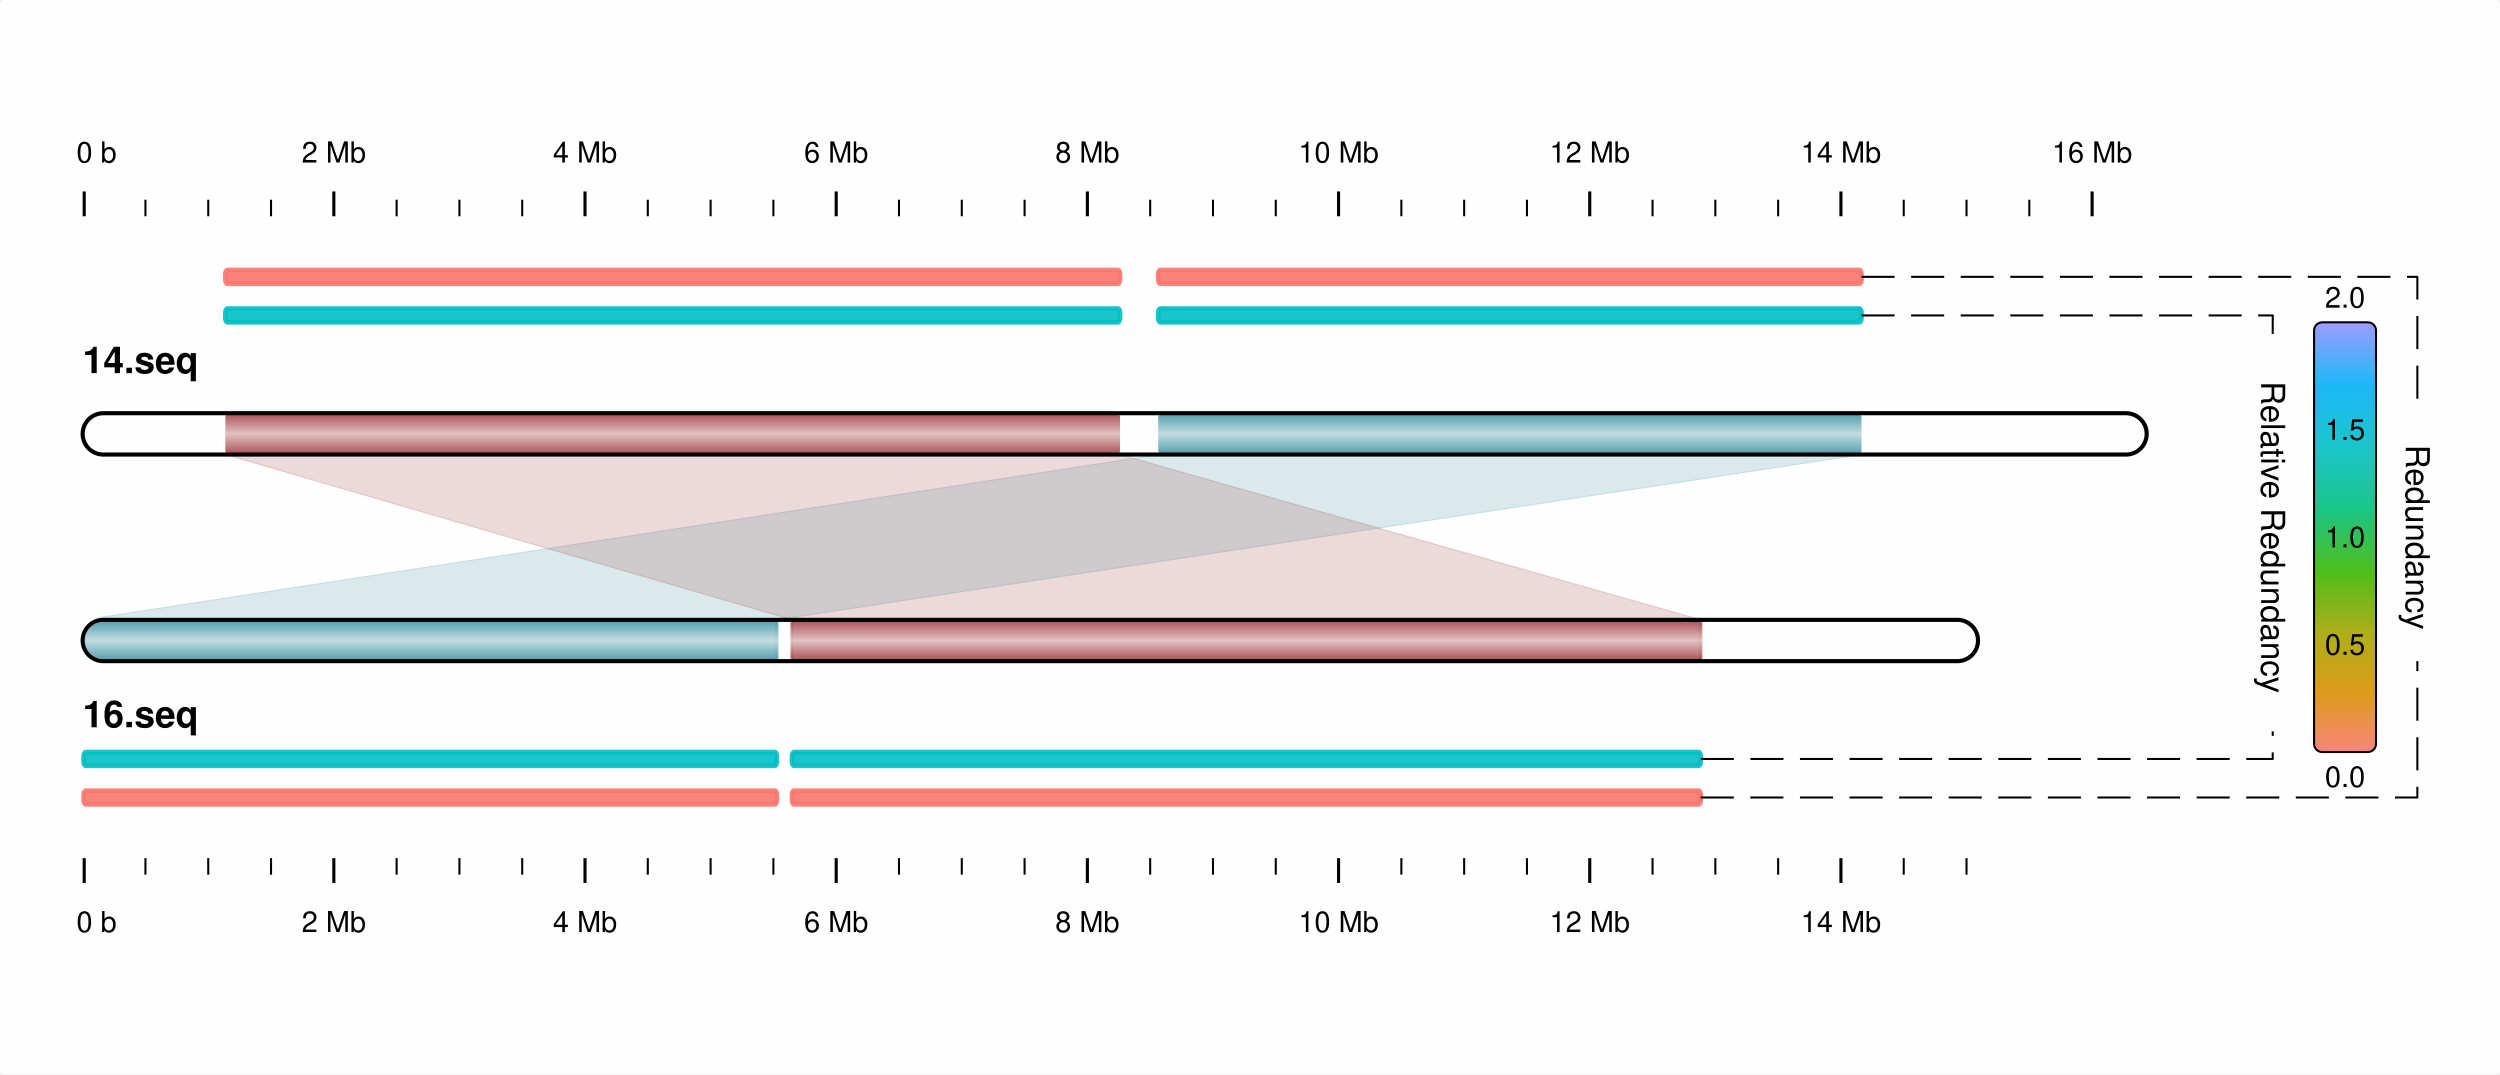
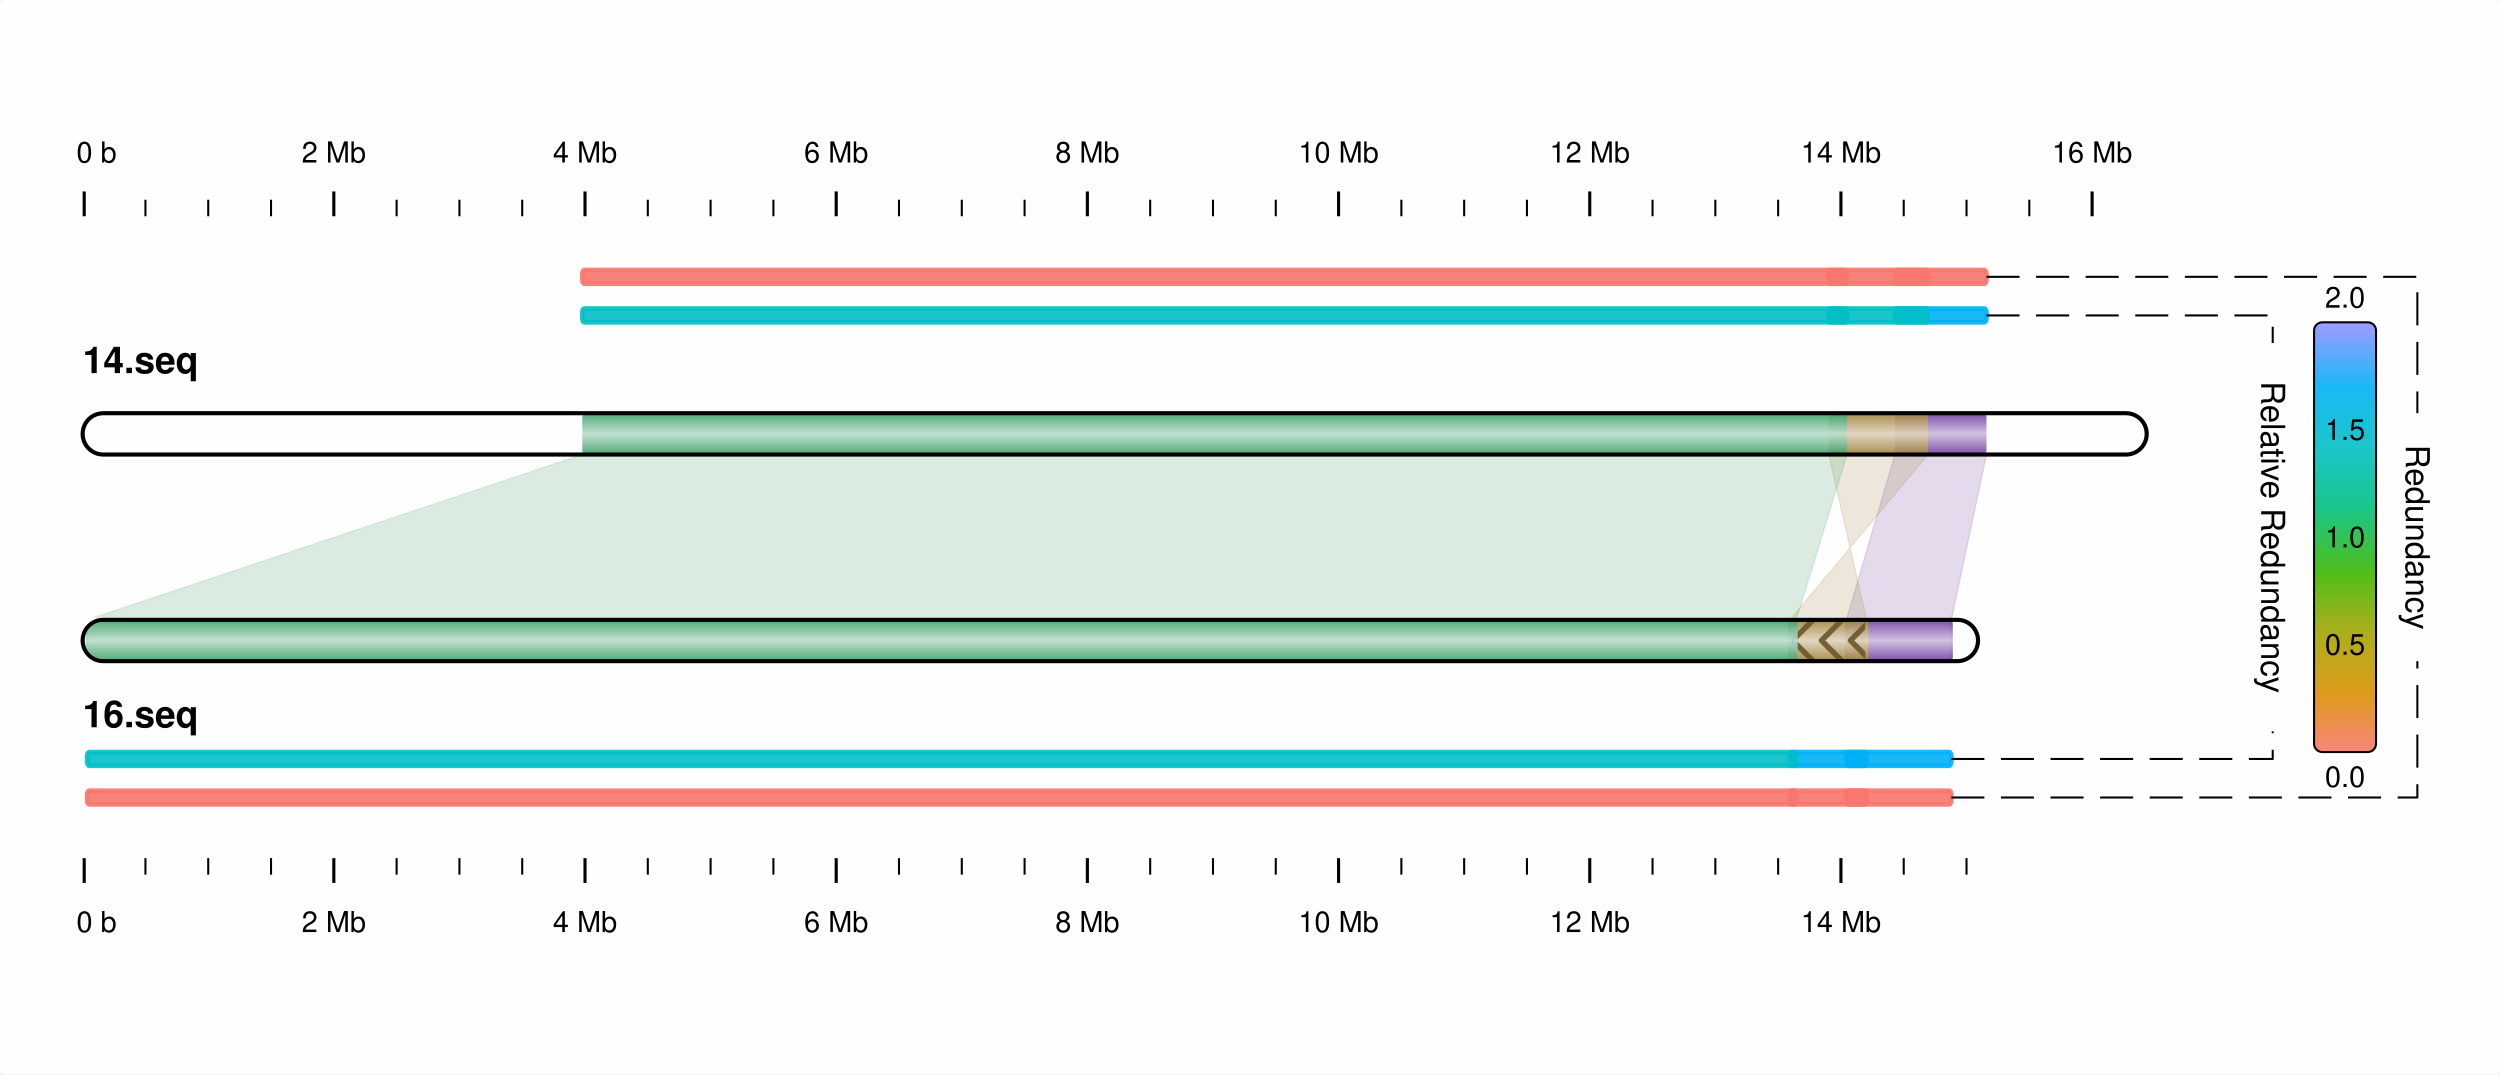
<svg xmlns="http://www.w3.org/2000/svg" viewBox="0 0 605 260">
  <rect x="0" y="0" width="605" height="260" rx="1" ry="1" fill="white" fill-opacity="0.9" stroke="white" stroke-width="0" stroke-opacity="1" />
  <text id="18.50000039.333328" x="18.5" y="39.333" dominant-baseline="" baseline-shift="" alignment-baseline="" font-size="7px" font-family="Helvetica,Arial" font-variant="normal" text-anchor="start" text-align="start" line-height="125%%">
0 b</text>
  <line id="20.37500046.33332820.37500052.333328" x1="20.375" y1="46.333" x2="20.375" y2="52.333" stroke-width="0.75" stroke="black" />
  <line id="35.19664448.33332835.19664452.333328" x1="35.197" y1="48.333" x2="35.197" y2="52.333" stroke-width="0.5" stroke="black" />
  <line id="50.39328848.33332850.39328852.333328" x1="50.393" y1="48.333" x2="50.393" y2="52.333" stroke-width="0.5" stroke="black" />
  <line id="65.58993548.33332865.58993552.333328" x1="65.59" y1="48.333" x2="65.59" y2="52.333" stroke-width="0.5" stroke="black" />
  <line id="80.78657546.33332880.78657552.333328" x1="80.787" y1="46.333" x2="80.787" y2="52.333" stroke-width="0.75" stroke="black" />
  <text id="80.78657539.333328" x="80.787" y="39.333" dominant-baseline="" baseline-shift="" alignment-baseline="" font-size="7px" font-weight="normal" font-family="Helvetica,Arial" font-variant="normal" text-anchor="middle" text-align="start" line-height="125%%">
2 Mb</text>
  <line id="95.98322348.33332895.98322352.333328" x1="95.983" y1="48.333" x2="95.983" y2="52.333" stroke-width="0.5" stroke="black" />
  <line id="111.17987148.333328111.17987152.333328" x1="111.18" y1="48.333" x2="111.18" y2="52.333" stroke-width="0.5" stroke="black" />
  <line id="126.37651148.333328126.37651152.333328" x1="126.377" y1="48.333" x2="126.377" y2="52.333" stroke-width="0.5" stroke="black" />
  <line id="141.57315146.333328141.57315152.333328" x1="141.573" y1="46.333" x2="141.573" y2="52.333" stroke-width="0.75" stroke="black" />
  <text id="141.57315139.333328" x="141.573" y="39.333" dominant-baseline="" baseline-shift="" alignment-baseline="" font-size="7px" font-weight="normal" font-family="Helvetica,Arial" font-variant="normal" text-anchor="middle" text-align="start" line-height="125%%">
4 Mb</text>
  <line id="156.76980648.333328156.76980652.333328" x1="156.77" y1="48.333" x2="156.77" y2="52.333" stroke-width="0.5" stroke="black" />
  <line id="171.96644648.333328171.96644652.333328" x1="171.966" y1="48.333" x2="171.966" y2="52.333" stroke-width="0.5" stroke="black" />
  <line id="187.16308648.333328187.16308652.333328" x1="187.163" y1="48.333" x2="187.163" y2="52.333" stroke-width="0.5" stroke="black" />
  <line id="202.35974146.333328202.35974152.333328" x1="202.36" y1="46.333" x2="202.36" y2="52.333" stroke-width="0.75" stroke="black" />
  <text id="202.35974139.333328" x="202.36" y="39.333" dominant-baseline="" baseline-shift="" alignment-baseline="" font-size="7px" font-weight="normal" font-family="Helvetica,Arial" font-variant="normal" text-anchor="middle" text-align="start" line-height="125%%">
6 Mb</text>
  <line id="217.55638148.333328217.55638152.333328" x1="217.556" y1="48.333" x2="217.556" y2="52.333" stroke-width="0.5" stroke="black" />
  <line id="232.75302148.333328232.75302152.333328" x1="232.753" y1="48.333" x2="232.753" y2="52.333" stroke-width="0.5" stroke="black" />
  <line id="247.94966148.333328247.94966152.333328" x1="247.95" y1="48.333" x2="247.95" y2="52.333" stroke-width="0.5" stroke="black" />
  <line id="263.14630146.333328263.14630152.333328" x1="263.146" y1="46.333" x2="263.146" y2="52.333" stroke-width="0.75" stroke="black" />
  <text id="263.14630139.333328" x="263.146" y="39.333" dominant-baseline="" baseline-shift="" alignment-baseline="" font-size="7px" font-weight="normal" font-family="Helvetica,Arial" font-variant="normal" text-anchor="middle" text-align="start" line-height="125%%">
8 Mb</text>
  <line id="278.34295748.333328278.34295752.333328" x1="278.343" y1="48.333" x2="278.343" y2="52.333" stroke-width="0.5" stroke="black" />
  <line id="293.53961248.333328293.53961252.333328" x1="293.54" y1="48.333" x2="293.54" y2="52.333" stroke-width="0.5" stroke="black" />
  <line id="308.73623748.333328308.73623752.333328" x1="308.736" y1="48.333" x2="308.736" y2="52.333" stroke-width="0.5" stroke="black" />
  <line id="323.93289246.333328323.93289252.333328" x1="323.933" y1="46.333" x2="323.933" y2="52.333" stroke-width="0.75" stroke="black" />
  <text id="323.93289239.333328" x="323.933" y="39.333" dominant-baseline="" baseline-shift="" alignment-baseline="" font-size="7px" font-weight="normal" font-family="Helvetica,Arial" font-variant="normal" text-anchor="middle" text-align="start" line-height="125%%">
10 Mb</text>
  <line id="339.12954748.333328339.12954752.333328" x1="339.13" y1="48.333" x2="339.13" y2="52.333" stroke-width="0.5" stroke="black" />
  <line id="354.32617248.333328354.32617252.333328" x1="354.326" y1="48.333" x2="354.326" y2="52.333" stroke-width="0.5" stroke="black" />
  <line id="369.52282748.333328369.52282752.333328" x1="369.523" y1="48.333" x2="369.523" y2="52.333" stroke-width="0.5" stroke="black" />
  <line id="384.71948246.333328384.71948252.333328" x1="384.719" y1="46.333" x2="384.719" y2="52.333" stroke-width="0.75" stroke="black" />
  <text id="384.71948239.333328" x="384.719" y="39.333" dominant-baseline="" baseline-shift="" alignment-baseline="" font-size="7px" font-weight="normal" font-family="Helvetica,Arial" font-variant="normal" text-anchor="middle" text-align="start" line-height="125%%">
12 Mb</text>
  <line id="399.91610748.333328399.91610752.333328" x1="399.916" y1="48.333" x2="399.916" y2="52.333" stroke-width="0.5" stroke="black" />
  <line id="415.11276248.333328415.11276252.333328" x1="415.113" y1="48.333" x2="415.113" y2="52.333" stroke-width="0.5" stroke="black" />
  <line id="430.30941848.333328430.30941852.333328" x1="430.309" y1="48.333" x2="430.309" y2="52.333" stroke-width="0.5" stroke="black" />
  <line id="445.50604246.333328445.50604252.333328" x1="445.506" y1="46.333" x2="445.506" y2="52.333" stroke-width="0.75" stroke="black" />
  <text id="445.50604239.333328" x="445.506" y="39.333" dominant-baseline="" baseline-shift="" alignment-baseline="" font-size="7px" font-weight="normal" font-family="Helvetica,Arial" font-variant="normal" text-anchor="middle" text-align="start" line-height="125%%">
14 Mb</text>
  <line id="460.70269848.333328460.70269852.333328" x1="460.703" y1="48.333" x2="460.703" y2="52.333" stroke-width="0.5" stroke="black" />
  <line id="475.89932348.333328475.89932352.333328" x1="475.899" y1="48.333" x2="475.899" y2="52.333" stroke-width="0.5" stroke="black" />
  <line id="491.09597848.333328491.09597852.333328" x1="491.096" y1="48.333" x2="491.096" y2="52.333" stroke-width="0.5" stroke="black" />
  <line id="506.29263346.333328506.29263352.333328" x1="506.293" y1="46.333" x2="506.293" y2="52.333" stroke-width="0.75" stroke="black" />
  <text id="506.29263339.333328" x="506.293" y="39.333" dominant-baseline="" baseline-shift="" alignment-baseline="" font-size="7px" font-weight="normal" font-family="Helvetica,Arial" font-variant="normal" text-anchor="middle" text-align="start" line-height="125%%">
16 Mb</text>
  <text id="18.500000225.566666" x="18.5" y="225.567" dominant-baseline="" baseline-shift="" alignment-baseline="" font-size="7px" font-family="Helvetica,Arial" font-variant="normal" text-anchor="start" text-align="start" line-height="125%%">
0 b</text>
  <line id="20.375000213.66667220.375000207.666672" x1="20.375" y1="213.667" x2="20.375" y2="207.667" stroke-width="0.75" stroke="black" />
  <line id="35.196644211.66667235.196644207.666672" x1="35.197" y1="211.667" x2="35.197" y2="207.667" stroke-width="0.5" stroke="black" />
  <line id="50.393288211.66667250.393288207.666672" x1="50.393" y1="211.667" x2="50.393" y2="207.667" stroke-width="0.5" stroke="black" />
  <line id="65.589935211.66667265.589935207.666672" x1="65.59" y1="211.667" x2="65.59" y2="207.667" stroke-width="0.5" stroke="black" />
  <line id="80.786575213.66667280.786575207.666672" x1="80.787" y1="213.667" x2="80.787" y2="207.667" stroke-width="0.75" stroke="black" />
  <text id="80.786575225.566666" x="80.787" y="225.567" dominant-baseline="" baseline-shift="" alignment-baseline="" font-size="7px" font-weight="normal" font-family="Helvetica,Arial" font-variant="normal" text-anchor="middle" text-align="start" line-height="125%%">
2 Mb</text>
  <line id="95.983223211.66667295.983223207.666672" x1="95.983" y1="211.667" x2="95.983" y2="207.667" stroke-width="0.5" stroke="black" />
  <line id="111.179871211.666672111.179871207.666672" x1="111.18" y1="211.667" x2="111.18" y2="207.667" stroke-width="0.5" stroke="black" />
  <line id="126.376511211.666672126.376511207.666672" x1="126.377" y1="211.667" x2="126.377" y2="207.667" stroke-width="0.5" stroke="black" />
  <line id="141.573151213.666672141.573151207.666672" x1="141.573" y1="213.667" x2="141.573" y2="207.667" stroke-width="0.75" stroke="black" />
  <text id="141.573151225.566666" x="141.573" y="225.567" dominant-baseline="" baseline-shift="" alignment-baseline="" font-size="7px" font-weight="normal" font-family="Helvetica,Arial" font-variant="normal" text-anchor="middle" text-align="start" line-height="125%%">
4 Mb</text>
  <line id="156.769806211.666672156.769806207.666672" x1="156.77" y1="211.667" x2="156.77" y2="207.667" stroke-width="0.5" stroke="black" />
  <line id="171.966446211.666672171.966446207.666672" x1="171.966" y1="211.667" x2="171.966" y2="207.667" stroke-width="0.5" stroke="black" />
  <line id="187.163086211.666672187.163086207.666672" x1="187.163" y1="211.667" x2="187.163" y2="207.667" stroke-width="0.5" stroke="black" />
  <line id="202.359741213.666672202.359741207.666672" x1="202.36" y1="213.667" x2="202.36" y2="207.667" stroke-width="0.75" stroke="black" />
  <text id="202.359741225.566666" x="202.36" y="225.567" dominant-baseline="" baseline-shift="" alignment-baseline="" font-size="7px" font-weight="normal" font-family="Helvetica,Arial" font-variant="normal" text-anchor="middle" text-align="start" line-height="125%%">
6 Mb</text>
  <line id="217.556381211.666672217.556381207.666672" x1="217.556" y1="211.667" x2="217.556" y2="207.667" stroke-width="0.5" stroke="black" />
  <line id="232.753021211.666672232.753021207.666672" x1="232.753" y1="211.667" x2="232.753" y2="207.667" stroke-width="0.5" stroke="black" />
  <line id="247.949661211.666672247.949661207.666672" x1="247.95" y1="211.667" x2="247.95" y2="207.667" stroke-width="0.5" stroke="black" />
  <line id="263.146301213.666672263.146301207.666672" x1="263.146" y1="213.667" x2="263.146" y2="207.667" stroke-width="0.75" stroke="black" />
  <text id="263.146301225.566666" x="263.146" y="225.567" dominant-baseline="" baseline-shift="" alignment-baseline="" font-size="7px" font-weight="normal" font-family="Helvetica,Arial" font-variant="normal" text-anchor="middle" text-align="start" line-height="125%%">
8 Mb</text>
  <line id="278.342957211.666672278.342957207.666672" x1="278.343" y1="211.667" x2="278.343" y2="207.667" stroke-width="0.5" stroke="black" />
  <line id="293.539612211.666672293.539612207.666672" x1="293.54" y1="211.667" x2="293.54" y2="207.667" stroke-width="0.5" stroke="black" />
  <line id="308.736237211.666672308.736237207.666672" x1="308.736" y1="211.667" x2="308.736" y2="207.667" stroke-width="0.5" stroke="black" />
  <line id="323.932892213.666672323.932892207.666672" x1="323.933" y1="213.667" x2="323.933" y2="207.667" stroke-width="0.75" stroke="black" />
  <text id="323.932892225.566666" x="323.933" y="225.567" dominant-baseline="" baseline-shift="" alignment-baseline="" font-size="7px" font-weight="normal" font-family="Helvetica,Arial" font-variant="normal" text-anchor="middle" text-align="start" line-height="125%%">
10 Mb</text>
  <line id="339.129547211.666672339.129547207.666672" x1="339.13" y1="211.667" x2="339.13" y2="207.667" stroke-width="0.5" stroke="black" />
  <line id="354.326172211.666672354.326172207.666672" x1="354.326" y1="211.667" x2="354.326" y2="207.667" stroke-width="0.5" stroke="black" />
  <line id="369.522827211.666672369.522827207.666672" x1="369.523" y1="211.667" x2="369.523" y2="207.667" stroke-width="0.5" stroke="black" />
  <line id="384.719482213.666672384.719482207.666672" x1="384.719" y1="213.667" x2="384.719" y2="207.667" stroke-width="0.75" stroke="black" />
  <text id="384.719482225.566666" x="384.719" y="225.567" dominant-baseline="" baseline-shift="" alignment-baseline="" font-size="7px" font-weight="normal" font-family="Helvetica,Arial" font-variant="normal" text-anchor="middle" text-align="start" line-height="125%%">
12 Mb</text>
  <line id="399.916107211.666672399.916107207.666672" x1="399.916" y1="211.667" x2="399.916" y2="207.667" stroke-width="0.5" stroke="black" />
  <line id="415.112762211.666672415.112762207.666672" x1="415.113" y1="211.667" x2="415.113" y2="207.667" stroke-width="0.5" stroke="black" />
  <line id="430.309418211.666672430.309418207.666672" x1="430.309" y1="211.667" x2="430.309" y2="207.667" stroke-width="0.5" stroke="black" />
  <line id="445.506042213.666672445.506042207.666672" x1="445.506" y1="213.667" x2="445.506" y2="207.667" stroke-width="0.75" stroke="black" />
  <text id="445.506042225.566666" x="445.506" y="225.567" dominant-baseline="" baseline-shift="" alignment-baseline="" font-size="7px" font-weight="normal" font-family="Helvetica,Arial" font-variant="normal" text-anchor="middle" text-align="start" line-height="125%%">
14 Mb</text>
  <line id="460.702698211.666672460.702698207.666672" x1="460.703" y1="211.667" x2="460.703" y2="207.667" stroke-width="0.5" stroke="black" />
  <line id="475.899323211.666672475.899323207.666672" x1="475.899" y1="211.667" x2="475.899" y2="207.667" stroke-width="0.5" stroke="black" />
  <defs id="">
-     <linearGradient id="grad280.288116110.000000" x1="0%" y1="0%" x2="100%" y2="0%">
-       <stop offset="0%" stop-color="#3B91A0" stop-opacity="1" />
-       <stop offset="50%" stop-color="#BAD8DD" stop-opacity="1" />
-       <stop offset="100%" stop-color="#3B91A0" stop-opacity="1" />
-     </linearGradient>
-   </defs>
-   <rect x="280.288" y="110" width="10" height="170.202" rx="1" ry="1" fill="url(#grad280.288116110.000000)" fill-opacity="0.9" stroke-width="0.75" stroke-opacity="0.9" transform="rotate(-90 280.2881 110)" />
-   <defs id="">
-     <linearGradient id="grad280.288116110.000000NRC" x1="0%" y1="0%" x2="100%" y2="0%">
+     <linearGradient id="grad458.575165110.000000" x1="0%" y1="0%" x2="100%" y2="0%">
+       <stop offset="0%" stop-color="#713BA0" stop-opacity="1" />
+       <stop offset="50%" stop-color="#CDBADD" stop-opacity="1" />
+       <stop offset="100%" stop-color="#713BA0" stop-opacity="1" />
+     </linearGradient>
+   </defs>
+   <rect x="458.575" y="110" width="10" height="22.157" rx="1" ry="1" fill="url(#grad458.575165110.000000)" fill-opacity="0.9" stroke-width="0.75" stroke-opacity="0.9" transform="rotate(-90 458.5752 110)" />
+   <defs id="">
+     <linearGradient id="grad458.575165110.000000NRC" x1="0%" y1="0%" x2="100%" y2="0%">
+       <stop offset="100%" stop-color="#00B0F6" stop-opacity="1" />
+     </linearGradient>
+   </defs>
+   <rect x="490.575" y="110" width="3.333" height="22.157" rx="1" ry="0.5" fill="url(#grad458.575165110.000000NRC)" fill-opacity="0.9" stroke="url(#grad458.575165110.000000NRC)" stroke-width="1.125" stroke-opacity="0.9" transform="rotate(-90 458.5752 110)" />
+   <defs id="">
+     <linearGradient id="grad458.575165110.000000NRCRedun" x1="0%" y1="0%" x2="100%" y2="0%">
+       <stop offset="100%" stop-color="#F8766D" stop-opacity="1" />
+     </linearGradient>
+   </defs>
+   <rect x="499.909" y="110" width="3.333" height="22.157" rx="1" ry="0.5" fill="url(#grad458.575165110.000000NRCRedun)" fill-opacity="0.9" stroke="url(#grad458.575165110.000000NRCRedun)" stroke-width="1.125" stroke-opacity="0.9" transform="rotate(-90 458.5752 110)" />
+   <defs id="">
+     <linearGradient id="grad446.812958160.000000" x1="0%" y1="0%" x2="100%" y2="0%">
+       <stop offset="0%" stop-color="#713BA0" stop-opacity="1" />
+       <stop offset="50%" stop-color="#CDBADD" stop-opacity="1" />
+       <stop offset="100%" stop-color="#713BA0" stop-opacity="1" />
+     </linearGradient>
+   </defs>
+   <rect x="446.813" y="160" width="10" height="25.409" rx="1" ry="1" fill="url(#grad446.812958160.000000)" fill-opacity="0.9" stroke="url(#grad446.812958160.000000)" stroke-width="0.75" stroke-opacity="0.9" transform="rotate(-90 446.813 160)" />
+   <defs id="">
+     <linearGradient id="grad446.812958160.000000NRC" x1="0%" y1="0%" x2="100%" y2="0%">
+       <stop offset="100%" stop-color="#00B0F6" stop-opacity="1" />
+     </linearGradient>
+   </defs>
+   <rect x="421.48" y="160" width="3.333" height="25.409" rx="1" ry="0.5" fill="url(#grad446.812958160.000000NRC)" fill-opacity="0.9" stroke="url(#grad446.812958160.000000NRC)" stroke-width="1.125" stroke-opacity="0.9" transform="rotate(-90 446.813 160)" />
+   <defs id="">
+     <linearGradient id="grad446.812958160.000000NRCRedun" x1="0%" y1="0%" x2="100%" y2="0%">
+       <stop offset="100%" stop-color="#F8766D" stop-opacity="1" />
+     </linearGradient>
+   </defs>
+   <rect x="412.146" y="160" width="3.333" height="25.409" rx="1" ry="0.5" fill="url(#grad446.812958160.000000NRCRedun)" fill-opacity="0.9" stroke="url(#grad446.812958160.000000NRCRedun)" stroke-width="1.125" stroke-opacity="0.9" transform="rotate(-90 446.813 160)" />
+   <polygon points="458.575,110 480.732,110 472.221,150 446.813,150 " fill="#713BA0" stroke="#713BA0" stroke-width="0.3" stroke-opacity="0.18" fill-opacity="0.18" />
+   <defs id="">
+     <linearGradient id="grad442.527496110.000000" x1="0%" y1="0%" x2="100%" y2="0%">
+       <stop offset="0%" stop-color="#A0803B" stop-opacity="1" />
+       <stop offset="50%" stop-color="#DDD2BA" stop-opacity="1" />
+       <stop offset="100%" stop-color="#A0803B" stop-opacity="1" />
+     </linearGradient>
+   </defs>
+   <rect x="442.527" y="110" width="10" height="24.072" rx="1" ry="1" fill="url(#grad442.527496110.000000)" fill-opacity="0.9" stroke-width="0.75" stroke-opacity="0.9" transform="rotate(-90 442.5275 110)" />
+   <defs id="">
+     <linearGradient id="grad442.527496110.000000NRC" x1="0%" y1="0%" x2="100%" y2="0%">
      <stop offset="100%" stop-color="#00BFC4" stop-opacity="1" />
    </linearGradient>
  </defs>
-   <rect x="312.288" y="110" width="3.333" height="170.202" rx="1" ry="0.5" fill="url(#grad280.288116110.000000NRC)" fill-opacity="0.9" stroke="url(#grad280.288116110.000000NRC)" stroke-width="1.125" stroke-opacity="0.9" transform="rotate(-90 280.2881 110)" />
-   <defs id="">
-     <linearGradient id="grad280.288116110.000000NRCRedun" x1="0%" y1="0%" x2="100%" y2="0%">
-       <stop offset="100%" stop-color="#F8766D" stop-opacity="1" />
-     </linearGradient>
-   </defs>
-   <rect x="321.621" y="110" width="3.333" height="170.202" rx="1" ry="0.5" fill="url(#grad280.288116110.000000NRCRedun)" fill-opacity="0.9" stroke="url(#grad280.288116110.000000NRCRedun)" stroke-width="1.125" stroke-opacity="0.9" transform="rotate(-90 280.2881 110)" />
-   <defs id="">
-     <linearGradient id="grad20.243147160.000000" x1="0%" y1="0%" x2="100%" y2="0%">
-       <stop offset="0%" stop-color="#3B91A0" stop-opacity="1" />
-       <stop offset="50%" stop-color="#BAD8DD" stop-opacity="1" />
-       <stop offset="100%" stop-color="#3B91A0" stop-opacity="1" />
-     </linearGradient>
-   </defs>
-   <rect x="20.243" y="160" width="10" height="167.771" rx="1" ry="1" fill="url(#grad20.243147160.000000)" fill-opacity="0.9" stroke="url(#grad20.243147160.000000)" stroke-width="0.75" stroke-opacity="0.9" transform="rotate(-90 20.24315 160)" />
-   <defs id="">
-     <linearGradient id="grad20.243147160.000000NRC" x1="0%" y1="0%" x2="100%" y2="0%">
+   <rect x="474.527" y="110" width="3.333" height="24.072" rx="1" ry="0.5" fill="url(#grad442.527496110.000000NRC)" fill-opacity="0.9" stroke="url(#grad442.527496110.000000NRC)" stroke-width="1.125" stroke-opacity="0.9" transform="rotate(-90 442.5275 110)" />
+   <defs id="">
+     <linearGradient id="grad442.527496110.000000NRCRedun" x1="0%" y1="0%" x2="100%" y2="0%">
+       <stop offset="100%" stop-color="#F8766D" stop-opacity="1" />
+     </linearGradient>
+   </defs>
+   <rect x="483.861" y="110" width="3.333" height="24.072" rx="1" ry="0.5" fill="url(#grad442.527496110.000000NRCRedun)" fill-opacity="0.9" stroke="url(#grad442.527496110.000000NRCRedun)" stroke-width="1.125" stroke-opacity="0.9" transform="rotate(-90 442.5275 110)" />
+   <defs id="">
+     <linearGradient id="grad433.135986160.000000" x1="0%" y1="0%" x2="100%" y2="0%">
+       <stop offset="0%" stop-color="#A0803B" stop-opacity="1" />
+       <stop offset="50%" stop-color="#DDD2BA" stop-opacity="1" />
+       <stop offset="100%" stop-color="#A0803B" stop-opacity="1" />
+     </linearGradient>
+   </defs>
+   <rect x="433.136" y="160" width="10" height="18.601" rx="1" ry="1" fill="url(#grad433.135986160.000000)" fill-opacity="0.9" stroke="url(#grad433.135986160.000000)" stroke-width="0.75" stroke-opacity="0.9" transform="rotate(-90 433.136 160)" />
+   <defs id="">
+     <pattern id="Wavy433.135986160.000000" x="433.136" y="160" width="10" height="7" patternUnits="userSpaceOnUse">
+       <path id="" d="m -0.665,6.335 l 5.665,-5.67 l 5.665,5.67 " fill="none" fill-opacity="0.9" stroke="#6B5527" stroke-opacity="1" stroke-linejoin="round" stroke-width="1.33" />
+     </pattern>
+   </defs>
+   <rect x="433.136" y="160" width="10" height="18.601" rx="1" ry="1" fill="url(#Wavy433.135986160.000000)" fill-opacity="0.9" stroke="url(#grad433.135986160.000000)" stroke-width="0.75" stroke-opacity="0.9" transform="rotate(-90 433.136 160)" />
+   <defs id="">
+     <linearGradient id="grad433.135986160.000000NRC" x1="0%" y1="0%" x2="100%" y2="0%">
+       <stop offset="100%" stop-color="#00B0F6" stop-opacity="1" />
+     </linearGradient>
+   </defs>
+   <rect x="407.803" y="160" width="3.333" height="18.601" rx="1" ry="0.5" fill="url(#grad433.135986160.000000NRC)" fill-opacity="0.9" stroke="url(#grad433.135986160.000000NRC)" stroke-width="1.125" stroke-opacity="0.9" transform="rotate(-90 433.136 160)" />
+   <defs id="">
+     <linearGradient id="grad433.135986160.000000NRCRedun" x1="0%" y1="0%" x2="100%" y2="0%">
+       <stop offset="100%" stop-color="#F8766D" stop-opacity="1" />
+     </linearGradient>
+   </defs>
+   <rect x="398.469" y="160" width="3.333" height="18.601" rx="1" ry="0.5" fill="url(#grad433.135986160.000000NRCRedun)" fill-opacity="0.9" stroke="url(#grad433.135986160.000000NRCRedun)" stroke-width="1.125" stroke-opacity="0.9" transform="rotate(-90 433.136 160)" />
+   <polygon points="442.527,110 466.599,110 433.136,150 451.737,150 " fill="#A0803B" stroke="#A0803B" stroke-width="0.3" stroke-opacity="0.18" fill-opacity="0.18" />
+   <defs id="">
+     <linearGradient id="grad140.904510110.000000" x1="0%" y1="0%" x2="100%" y2="0%">
+       <stop offset="0%" stop-color="#3BA068" stop-opacity="1" />
+       <stop offset="50%" stop-color="#BADDCA" stop-opacity="1" />
+       <stop offset="100%" stop-color="#3BA068" stop-opacity="1" />
+     </linearGradient>
+   </defs>
+   <rect x="140.905" y="110" width="10" height="306.091" rx="1" ry="1" fill="url(#grad140.904510110.000000)" fill-opacity="0.9" stroke-width="0.75" stroke-opacity="0.9" transform="rotate(-90 140.9045 110)" />
+   <defs id="">
+     <linearGradient id="grad140.904510110.000000NRC" x1="0%" y1="0%" x2="100%" y2="0%">
      <stop offset="100%" stop-color="#00BFC4" stop-opacity="1" />
    </linearGradient>
  </defs>
-   <rect x="-5.09" y="160" width="3.333" height="167.771" rx="1" ry="0.5" fill="url(#grad20.243147160.000000NRC)" fill-opacity="0.9" stroke="url(#grad20.243147160.000000NRC)" stroke-width="1.125" stroke-opacity="0.9" transform="rotate(-90 20.24315 160)" />
-   <defs id="">
-     <linearGradient id="grad20.243147160.000000NRCRedun" x1="0%" y1="0%" x2="100%" y2="0%">
-       <stop offset="100%" stop-color="#F8766D" stop-opacity="1" />
-     </linearGradient>
-   </defs>
-   <rect x="-14.424" y="160" width="3.333" height="167.771" rx="1" ry="0.5" fill="url(#grad20.243147160.000000NRCRedun)" fill-opacity="0.9" stroke="url(#grad20.243147160.000000NRCRedun)" stroke-width="1.125" stroke-opacity="0.9" transform="rotate(-90 20.24315 160)" />
-   <polygon points="280.288,110 450.491,110 188.014,150 20.243,150 " fill="#3B91A0" stroke="#3B91A0" stroke-width="0.3" stroke-opacity="0.18" fill-opacity="0.18" />
-   <defs id="">
-     <linearGradient id="grad54.526775110.000000" x1="0%" y1="0%" x2="100%" y2="0%">
-       <stop offset="0%" stop-color="#A03B41" stop-opacity="1" />
-       <stop offset="50%" stop-color="#DDBABC" stop-opacity="1" />
-       <stop offset="100%" stop-color="#A03B41" stop-opacity="1" />
-     </linearGradient>
-   </defs>
-   <rect x="54.527" y="110" width="10" height="216.522" rx="1" ry="1" fill="url(#grad54.526775110.000000)" fill-opacity="0.9" stroke-width="0.75" stroke-opacity="0.9" transform="rotate(-90 54.52678 110)" />
-   <defs id="">
-     <linearGradient id="grad54.526775110.000000NRC" x1="0%" y1="0%" x2="100%" y2="0%">
+   <rect x="172.905" y="110" width="3.333" height="306.091" rx="1" ry="0.5" fill="url(#grad140.904510110.000000NRC)" fill-opacity="0.9" stroke="url(#grad140.904510110.000000NRC)" stroke-width="1.125" stroke-opacity="0.9" transform="rotate(-90 140.9045 110)" />
+   <defs id="">
+     <linearGradient id="grad140.904510110.000000NRCRedun" x1="0%" y1="0%" x2="100%" y2="0%">
+       <stop offset="100%" stop-color="#F8766D" stop-opacity="1" />
+     </linearGradient>
+   </defs>
+   <rect x="182.238" y="110" width="3.333" height="306.091" rx="1" ry="0.5" fill="url(#grad140.904510110.000000NRCRedun)" fill-opacity="0.9" stroke="url(#grad140.904510110.000000NRCRedun)" stroke-width="1.125" stroke-opacity="0.9" transform="rotate(-90 140.9045 110)" />
+   <defs id="">
+     <linearGradient id="grad21.094158160.000000" x1="0%" y1="0%" x2="100%" y2="0%">
+       <stop offset="0%" stop-color="#3BA068" stop-opacity="1" />
+       <stop offset="50%" stop-color="#BADDCA" stop-opacity="1" />
+       <stop offset="100%" stop-color="#3BA068" stop-opacity="1" />
+     </linearGradient>
+   </defs>
+   <rect x="21.094" y="160" width="10" height="413.592" rx="1" ry="1" fill="url(#grad21.094158160.000000)" fill-opacity="0.9" stroke="url(#grad21.094158160.000000)" stroke-width="0.75" stroke-opacity="0.9" transform="rotate(-90 21.09416 160)" />
+   <defs id="">
+     <linearGradient id="grad21.094158160.000000NRC" x1="0%" y1="0%" x2="100%" y2="0%">
      <stop offset="100%" stop-color="#00BFC4" stop-opacity="1" />
    </linearGradient>
  </defs>
-   <rect x="86.527" y="110" width="3.333" height="216.522" rx="1" ry="0.5" fill="url(#grad54.526775110.000000NRC)" fill-opacity="0.9" stroke="url(#grad54.526775110.000000NRC)" stroke-width="1.125" stroke-opacity="0.9" transform="rotate(-90 54.52678 110)" />
-   <defs id="">
-     <linearGradient id="grad54.526775110.000000NRCRedun" x1="0%" y1="0%" x2="100%" y2="0%">
-       <stop offset="100%" stop-color="#F8766D" stop-opacity="1" />
-     </linearGradient>
-   </defs>
-   <rect x="95.86" y="110" width="3.333" height="216.522" rx="1" ry="0.5" fill="url(#grad54.526775110.000000NRCRedun)" fill-opacity="0.9" stroke="url(#grad54.526775110.000000NRCRedun)" stroke-width="1.125" stroke-opacity="0.9" transform="rotate(-90 54.52678 110)" />
-   <defs id="">
-     <linearGradient id="grad191.661301160.000000" x1="0%" y1="0%" x2="100%" y2="0%">
-       <stop offset="0%" stop-color="#A03B41" stop-opacity="1" />
-       <stop offset="50%" stop-color="#DDBABC" stop-opacity="1" />
-       <stop offset="100%" stop-color="#A03B41" stop-opacity="1" />
-     </linearGradient>
-   </defs>
-   <rect x="191.661" y="160" width="10" height="219.926" rx="1" ry="1" fill="url(#grad191.661301160.000000)" fill-opacity="0.9" stroke="url(#grad191.661301160.000000)" stroke-width="0.75" stroke-opacity="0.9" transform="rotate(-90 191.6613 160)" />
-   <defs id="">
-     <linearGradient id="grad191.661301160.000000NRC" x1="0%" y1="0%" x2="100%" y2="0%">
-       <stop offset="100%" stop-color="#00BFC4" stop-opacity="1" />
-     </linearGradient>
-   </defs>
-   <rect x="166.328" y="160" width="3.333" height="219.926" rx="1" ry="0.5" fill="url(#grad191.661301160.000000NRC)" fill-opacity="0.9" stroke="url(#grad191.661301160.000000NRC)" stroke-width="1.125" stroke-opacity="0.9" transform="rotate(-90 191.6613 160)" />
-   <defs id="">
-     <linearGradient id="grad191.661301160.000000NRCRedun" x1="0%" y1="0%" x2="100%" y2="0%">
-       <stop offset="100%" stop-color="#F8766D" stop-opacity="1" />
-     </linearGradient>
-   </defs>
-   <rect x="156.995" y="160" width="3.333" height="219.926" rx="1" ry="0.5" fill="url(#grad191.661301160.000000NRCRedun)" fill-opacity="0.9" stroke="url(#grad191.661301160.000000NRCRedun)" stroke-width="1.125" stroke-opacity="0.9" transform="rotate(-90 191.6613 160)" />
-   <polygon points="54.527,110 271.049,110 411.587,150 191.661,150 " fill="#A03B41" stroke="#A03B41" stroke-width="0.3" stroke-opacity="0.18" fill-opacity="0.18" />
+   <rect x="-4.239" y="160" width="3.333" height="413.592" rx="1" ry="0.5" fill="url(#grad21.094158160.000000NRC)" fill-opacity="0.9" stroke="url(#grad21.094158160.000000NRC)" stroke-width="1.125" stroke-opacity="0.9" transform="rotate(-90 21.09416 160)" />
+   <defs id="">
+     <linearGradient id="grad21.094158160.000000NRCRedun" x1="0%" y1="0%" x2="100%" y2="0%">
+       <stop offset="100%" stop-color="#F8766D" stop-opacity="1" />
+     </linearGradient>
+   </defs>
+   <rect x="-13.572" y="160" width="3.333" height="413.592" rx="1" ry="0.5" fill="url(#grad21.094158160.000000NRCRedun)" fill-opacity="0.9" stroke="url(#grad21.094158160.000000NRCRedun)" stroke-width="1.125" stroke-opacity="0.9" transform="rotate(-90 21.09416 160)" />
+   <polygon points="140.905,110 446.995,110 434.686,150 21.094,150 " fill="#3BA068" stroke="#3BA068" stroke-width="0.3" stroke-opacity="0.18" fill-opacity="0.18" />
  <path id="rhs20.000000100.000000" d="M 20,604.5 a 5,5 0 0,0 10,0 v 5 h -10 v -5 z " fill="white" fill-opacity="1" stroke="white" stroke-opacity="1" stroke-linejoin="round" stroke-width="1" transform="rotate(-90 20 110)" />
  <path id="rhs20.000000100.000000" d="M 30,115 a 5,5 0 0,0 -10,0 v -5 h 10 v 5 z " fill="white" fill-opacity="1" stroke="white" stroke-opacity="1" stroke-linejoin="round" stroke-width="1" transform="rotate(-90 20 110)" />
  <path id="20.000000110.000000" d="M 20,115 v 489.5 a 5,5 0 0,0 10,0 v -489.5 a 5,5 0 0,0 -10,0 z " fill="none" fill-opacity="0.9" stroke="black" stroke-opacity="1" stroke-linejoin="round" stroke-width="1" transform="rotate(-90 20 110)" />
  <path id="rhs20.000000100.000000" d="M 20,613.682 a 5,5 0 0,0 10,0 v 5 h -10 v -5 z " fill="white" fill-opacity="1" stroke="white" stroke-opacity="1" stroke-linejoin="round" stroke-width="1" transform="rotate(-90 20 160)" />
  <path id="rhs20.000000100.000000" d="M 30,165 a 5,5 0 0,0 -10,0 v -5 h 10 v 5 z " fill="white" fill-opacity="1" stroke="white" stroke-opacity="1" stroke-linejoin="round" stroke-width="1" transform="rotate(-90 20 160)" />
  <path id="20.000000160.000000" d="M 20,165 v 448.682 a 5,5 0 0,0 10,0 v -448.682 a 5,5 0 0,0 -10,0 z " fill="none" fill-opacity="0.9" stroke="black" stroke-opacity="1" stroke-linejoin="round" stroke-width="1" transform="rotate(-90 20 160)" />
  <text id="20.00000090.300003" x="20" y="90.3" dominant-baseline="" baseline-shift="" alignment-baseline="" font-size="9px" font-weight="bold" font-family="Helvetica,Arial" font-variant="normal" text-anchor="start" text-align="start" line-height="125%%">
14.seq</text>
  <text id="20.000000176.000000" x="20" y="176" dominant-baseline="" baseline-shift="" alignment-baseline="" font-size="9px" font-weight="bold" font-family="Helvetica,Arial" font-variant="normal" text-anchor="start" text-align="start" line-height="125%%">
16.seq</text>
  <defs id="">
    <linearGradient id="grad560.00042778.000000" x1="0%" y1="100%" x2="0%" y2="0%">
      <stop offset="0%" stop-color="#F8766D" stop-opacity="1" />
      <stop offset="14%" stop-color="#D89000" stop-opacity="1" />
      <stop offset="28%" stop-color="#A3A500" stop-opacity="1" />
      <stop offset="42%" stop-color="#39B600" stop-opacity="1" />
      <stop offset="57%" stop-color="#00BF7D" stop-opacity="1" />
      <stop offset="71%" stop-color="#00BFC4" stop-opacity="1" />
      <stop offset="85%" stop-color="#00B0F6" stop-opacity="1" />
      <stop offset="100%" stop-color="#9590FF" stop-opacity="1" />
    </linearGradient>
  </defs>
  <rect x="560" y="78" width="15" height="104" rx="2" ry="2" fill="url(#grad560.00042778.000000)" fill-opacity="0.9" stroke="black" stroke-width="0.5" stroke-opacity="1" />
  <text id="547.200439130.000000" x="547.2" y="130" dominant-baseline="" baseline-shift="" alignment-baseline="" transform="rotate(90 547.2004 130)" font-size="8px" font-family="Helvetica,Arial" font-variant="normal" text-anchor="middle" text-align="start" line-height="125%%">
Relative Redundancy</text>
  <text id="582.200439130.000000" x="582.2" y="130" dominant-baseline="" baseline-shift="" alignment-baseline="" transform="rotate(90 582.2004 130)" font-size="8px" font-family="Helvetica,Arial" font-variant="normal" text-anchor="middle" text-align="start" line-height="125%%">
Redundancy</text>
  <text id="567.500427188.000000" x="567.5" y="188" dy="2.45" dominant-baseline="" baseline-shift="" alignment-baseline="" font-size="7px" font-family="Helvetica,Arial" font-variant="normal" text-anchor="middle" text-align="start" line-height="125%%">
0.0</text>
  <text id="567.50042772.000000" x="567.5" y="72" dy="2.45" dominant-baseline="" baseline-shift="" alignment-baseline="" font-size="7px" font-family="Helvetica,Arial" font-variant="normal" text-anchor="middle" text-align="start" line-height="125%%">
2.0</text>
  <text id="567.500427156.000000" x="567.5" y="156" dy="2.45" dominant-baseline="" baseline-shift="" alignment-baseline="" font-size="7px" font-family="Helvetica,Arial" font-variant="normal" text-anchor="middle" text-align="start" line-height="125%%">
0.5</text>
  <text id="567.500427130.000000" x="567.5" y="130" dy="2.45" dominant-baseline="" baseline-shift="" alignment-baseline="" font-size="7px" font-family="Helvetica,Arial" font-variant="normal" text-anchor="middle" text-align="start" line-height="125%%">
1.0</text>
  <text id="567.500427104.000000" x="567.5" y="104" dy="2.45" dominant-baseline="" baseline-shift="" alignment-baseline="" font-size="7px" font-family="Helvetica,Arial" font-variant="normal" text-anchor="middle" text-align="start" line-height="125%%">
1.5</text>
-   <path id="" d="M 450.491,76.333 H 550 V 83 " fill="none" fill-opacity="0.9" stroke="black" stroke-opacity="1" stroke-linejoin="round" stroke-dasharray="8 4" stroke-width="0.5" />
-   <path id="" d="M 411.587,183.667 H 550 V 177 " fill="none" fill-opacity="0.9" stroke="black" stroke-opacity="1" stroke-linejoin="round" stroke-dasharray="8 4" stroke-width="0.5" />
-   <path id="" d="M 450.491,67 H 585 V 100 " fill="none" fill-opacity="0.9" stroke="black" stroke-opacity="1" stroke-linejoin="round" stroke-dasharray="8 4" stroke-width="0.5" />
-   <path id="" d="M 411.587,193 H 585 V 160 " fill="none" fill-opacity="0.9" stroke="black" stroke-opacity="1" stroke-linejoin="round" stroke-dasharray="8 4" stroke-width="0.5" />
+   <path id="" d="M 480.732,76.333 H 550 V 83 " fill="none" fill-opacity="0.9" stroke="black" stroke-opacity="1" stroke-linejoin="round" stroke-dasharray="8 4" stroke-width="0.5" />
+   <path id="" d="M 472.221,183.667 H 550 V 177 " fill="none" fill-opacity="0.9" stroke="black" stroke-opacity="1" stroke-linejoin="round" stroke-dasharray="8 4" stroke-width="0.5" />
+   <path id="" d="M 480.732,67 H 585 V 100 " fill="none" fill-opacity="0.9" stroke="black" stroke-opacity="1" stroke-linejoin="round" stroke-dasharray="8 4" stroke-width="0.5" />
+   <path id="" d="M 472.221,193 H 585 V 160 " fill="none" fill-opacity="0.9" stroke="black" stroke-opacity="1" stroke-linejoin="round" stroke-dasharray="8 4" stroke-width="0.5" />
</svg>
